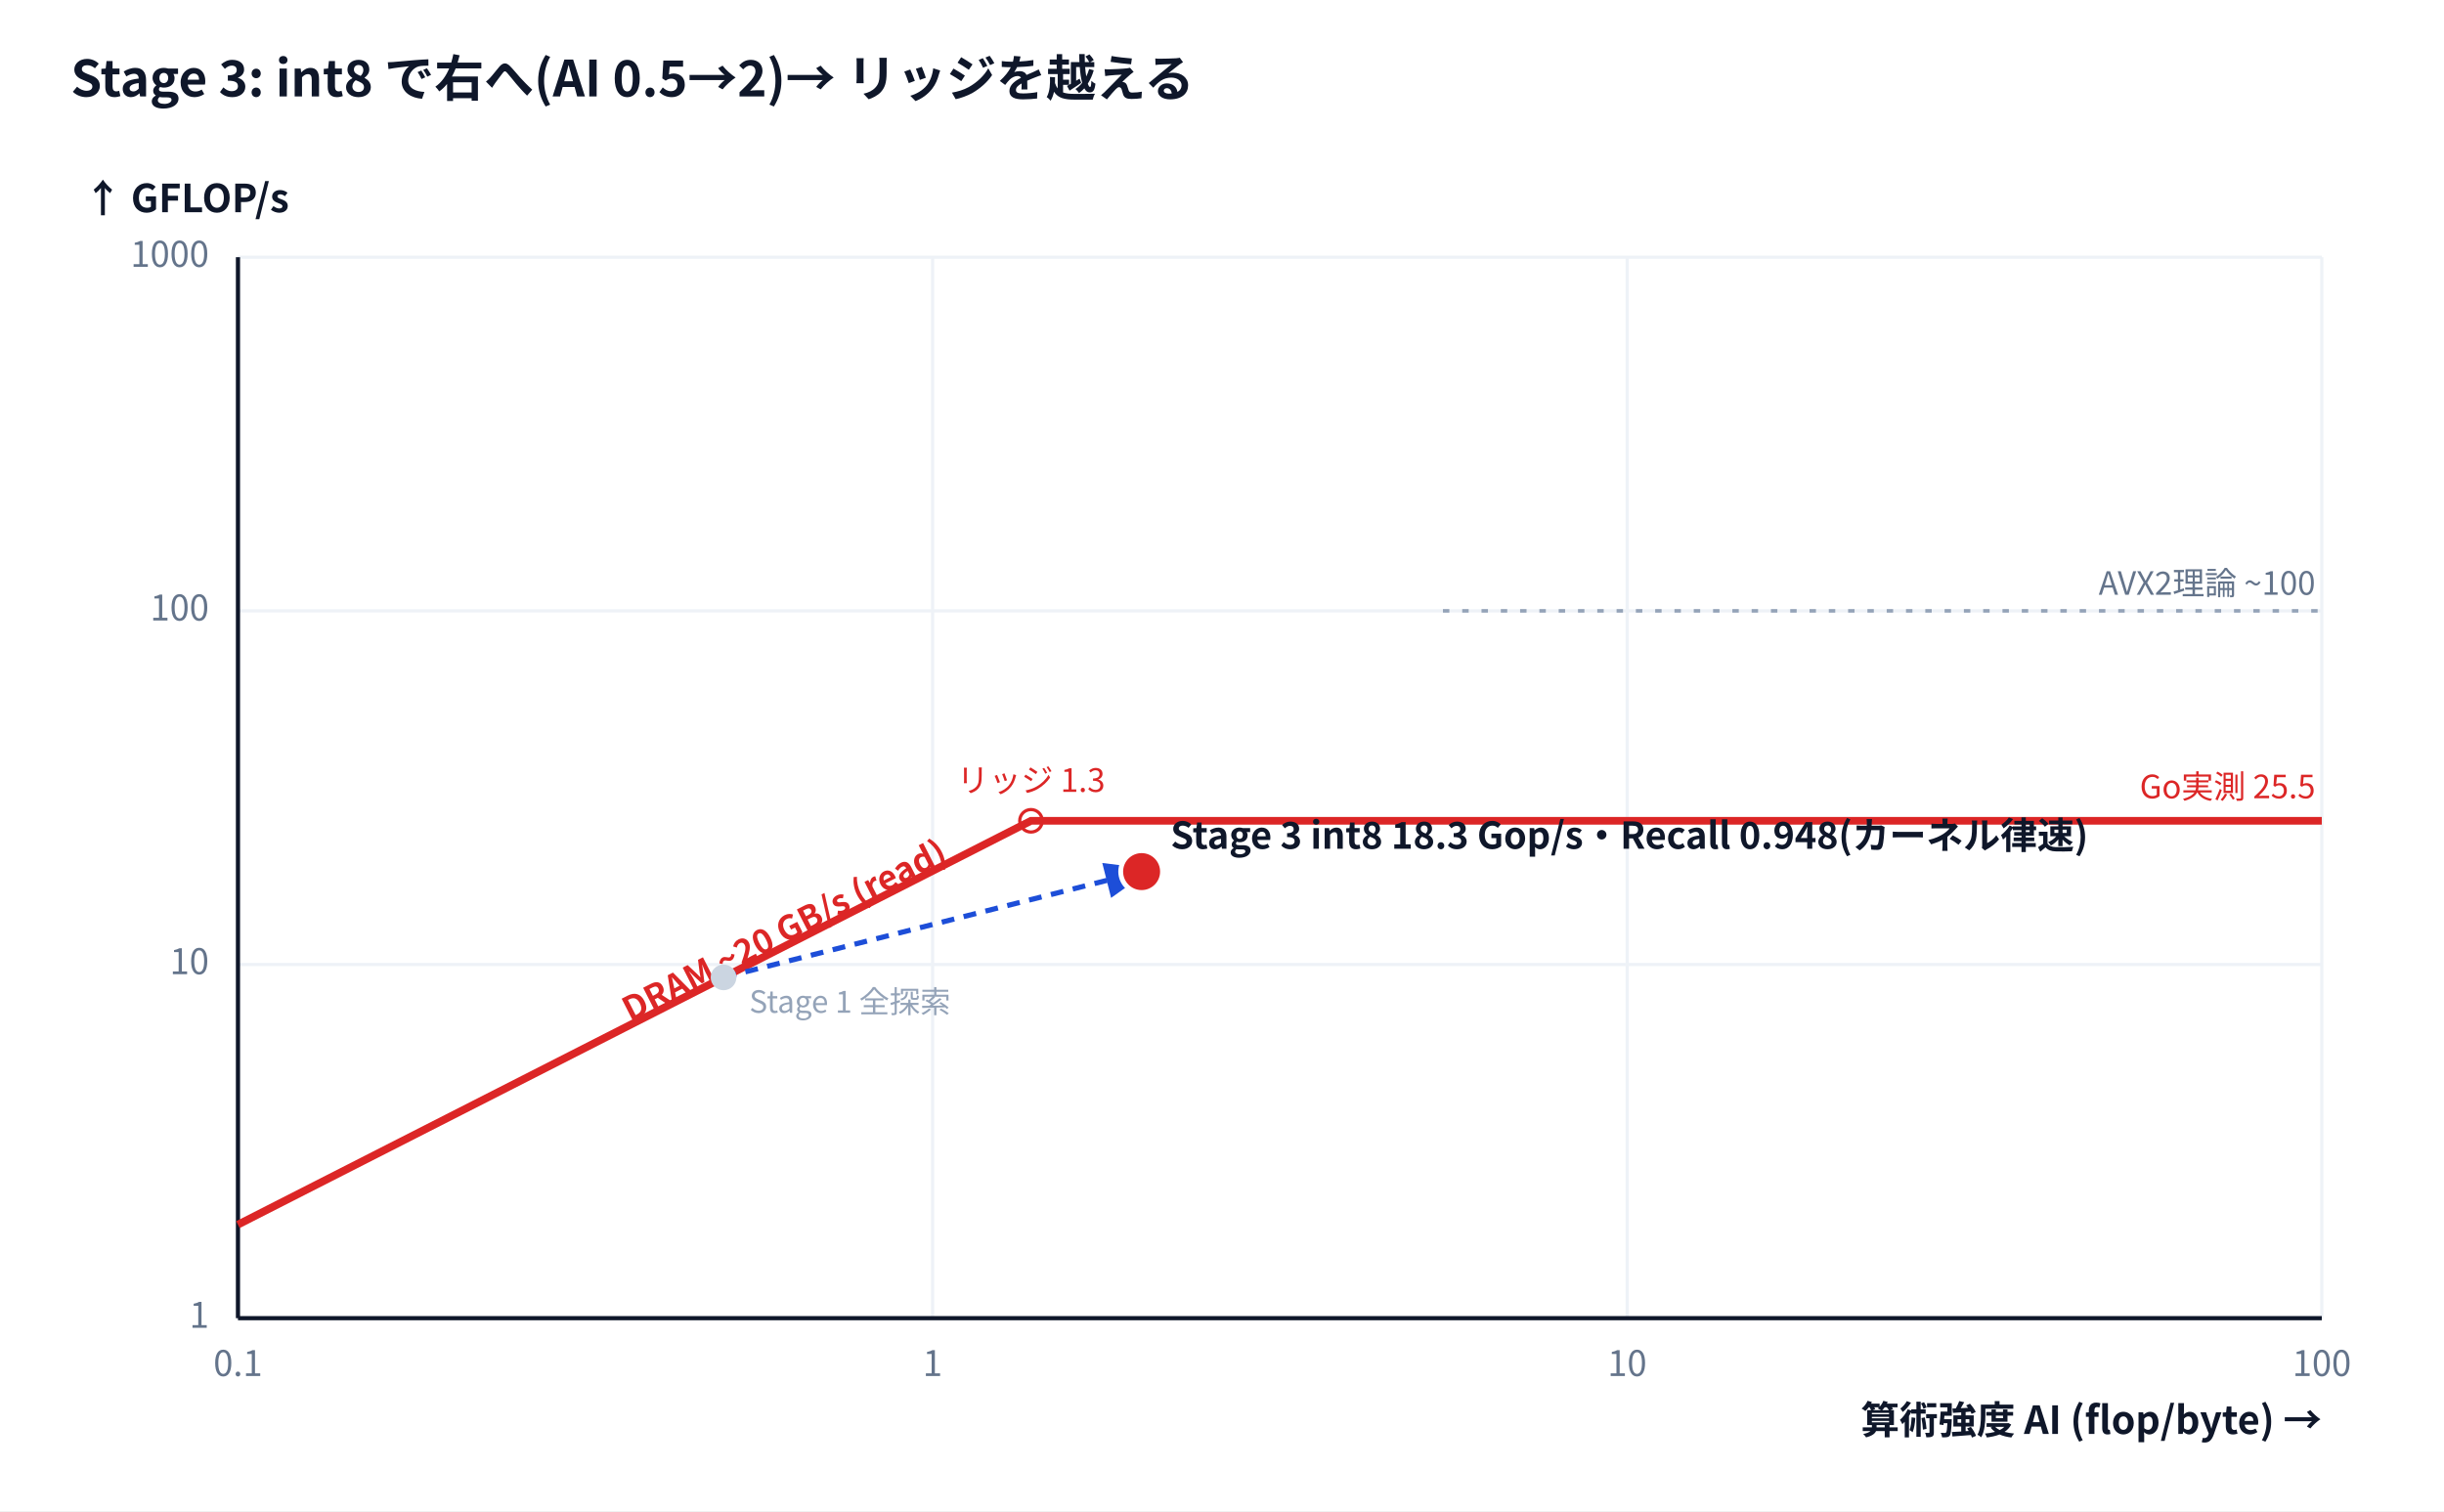
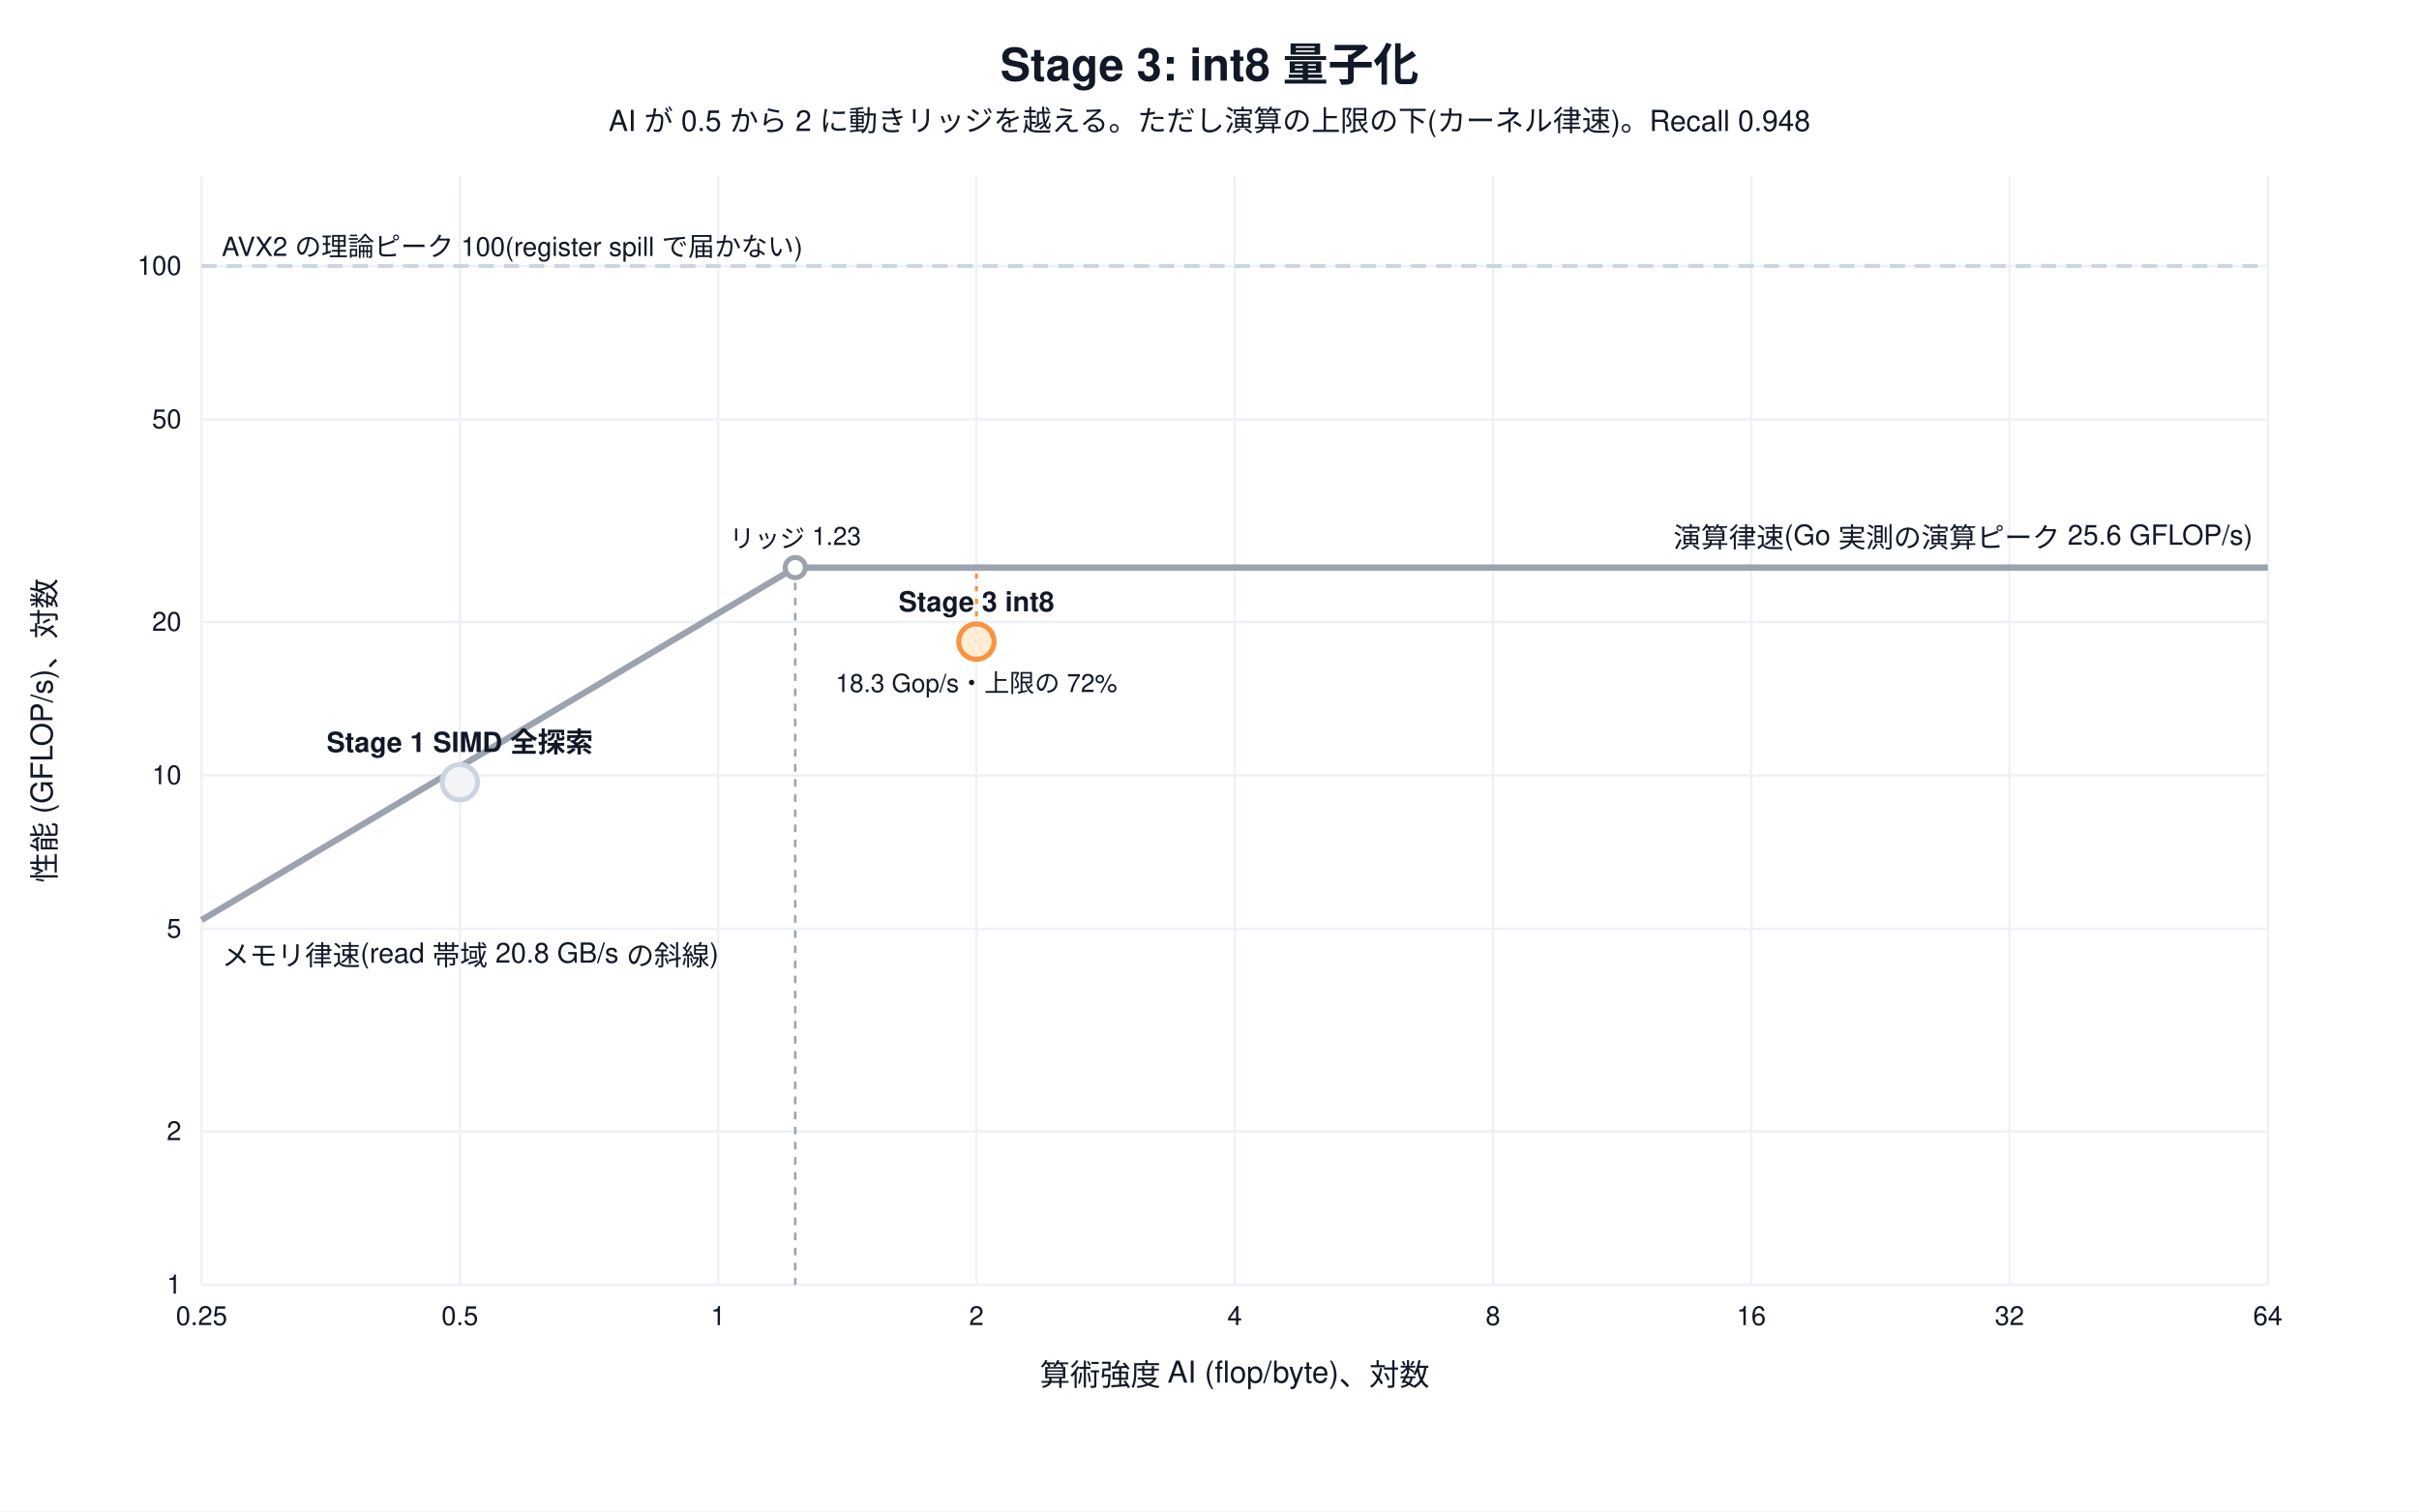
- <svg xmlns="http://www.w3.org/2000/svg" viewBox="0 0 760 470" font-family="'Hiragino Sans','Noto Sans CJK JP',sans-serif">
-   <defs>
-     <marker id="mv" markerWidth="9" markerHeight="7" refX="7" refY="3.5" orient="auto">
-       <polygon points="0 0,9 3.5,0 7" fill="#1d4ed8" />
-     </marker>
-   </defs>
-   <style>.t{fill:#0f172a}.m{fill:#64748b}</style>
-   <rect width="760" height="470" fill="#ffffff" />
-   <text x="22" y="30" font-size="15.5" font-weight="700" class="t">Stage 3: int8 で右へ(AI 0.5→2)→ リッジを越える</text>
-   <text x="26" y="66" font-size="12" font-weight="600" class="t">↑ GFLOP/s</text>
-   <line x1="74.0" y1="80" x2="74.0" y2="410" stroke="#eef2f7" />
-   <text x="74.0" y="428" font-size="11" class="m" text-anchor="middle">0.1</text>
-   <line x1="290.0" y1="80" x2="290.0" y2="410" stroke="#eef2f7" />
-   <text x="290.0" y="428" font-size="11" class="m" text-anchor="middle">1</text>
-   <line x1="506.0" y1="80" x2="506.0" y2="410" stroke="#eef2f7" />
-   <text x="506.0" y="428" font-size="11" class="m" text-anchor="middle">10</text>
-   <line x1="722.0" y1="80" x2="722.0" y2="410" stroke="#eef2f7" />
-   <text x="722.0" y="428" font-size="11" class="m" text-anchor="middle">100</text>
-   <line x1="74" y1="410.0" x2="722" y2="410.0" stroke="#eef2f7" />
-   <text x="65" y="413.0" font-size="11" class="m" text-anchor="end">1</text>
-   <line x1="74" y1="300.0" x2="722" y2="300.0" stroke="#eef2f7" />
-   <text x="65" y="303.0" font-size="11" class="m" text-anchor="end">10</text>
-   <line x1="74" y1="190.0" x2="722" y2="190.0" stroke="#eef2f7" />
-   <text x="65" y="193.0" font-size="11" class="m" text-anchor="end">100</text>
-   <line x1="74" y1="80.0" x2="722" y2="80.0" stroke="#eef2f7" />
-   <text x="65" y="83.0" font-size="11" class="m" text-anchor="end">1000</text>
-   <line x1="74" y1="410" x2="722" y2="410" stroke="#0f172a" stroke-width="1.3" />
-   <line x1="74" y1="80" x2="74" y2="410" stroke="#0f172a" stroke-width="1.3" />
-   <text x="722" y="446" font-size="12" font-weight="600" class="t" text-anchor="end">算術強度 AI (flop/byte) →</text>
-   <line x1="448.7" y1="190.0" x2="722.0" y2="190.0" stroke="#94a3b8" stroke-width="1.1" stroke-dasharray="2 4" />
-   <text x="720.0" y="185.0" font-size="10" fill="#64748b" text-anchor="end">AVX2理論 ~100</text>
-   <path d="M 74.0 380.9 L 320.6 255.3 L 722.0 255.3" stroke="#dc2626" stroke-width="2.4" fill="none" />
-   <text x="196.0" y="318.0" font-size="10.5" fill="#dc2626" font-weight="600" transform="rotate(-27 196 318)">DRAM ~20 GB/s (read)</text>
-   <text x="720.0" y="248.3" font-size="10" fill="#dc2626" text-anchor="end">Go実測 25.5</text>
-   <circle cx="320.6" cy="255.3" r="3.5" fill="none" stroke="#dc2626" />
-   <text x="320.6" y="246.3" font-size="10" fill="#dc2626" text-anchor="middle">リッジ 1.3</text>
-   <line x1="225.0" y1="304.0" x2="355.0" y2="271.1" stroke="#1d4ed8" stroke-width="1.6" stroke-dasharray="4 3" marker-end="url(#mv)" />
-   <circle cx="225.0" cy="304.0" r="4" fill="#cbd5e1" />
-   <text x="233.0" y="315.0" font-size="9.5" fill="#94a3b8">Stage 1 全探索</text>
-   <circle cx="355.0" cy="271.1" r="6.5" fill="#dc2626" stroke="#fff" stroke-width="1.5" />
-   <text x="364.0" y="264.0" font-size="11.5" font-weight="700" class="t">Stage 3 int8 18.3 Gop/s・Recall 0.948(カーネル律速)</text>
+ <svg xmlns="http://www.w3.org/2000/svg" viewBox="0 0 960 600">
+   <style>text{font-family:'Helvetica Neue',Helvetica,Arial,'Hiragino Sans','Hiragino Kaku Gothic ProN',sans-serif;fill:#111827}</style>
+   <rect width="960" height="600" fill="#ffffff" />
+   <text x="480" y="32" font-size="18" font-weight="600" text-anchor="middle">Stage 3: int8 量子化</text>
+   <text x="480" y="52" font-size="11.5" fill="#6b7280" text-anchor="middle">AI が 0.5 から 2 に動きリッジを越える。ただし演算の上限の下(カーネル律速)。Recall 0.948</text>
+   <line x1="80.0" y1="70.0" x2="80.0" y2="510.0" stroke="#eef2f7" />
+   <text x="80.0" y="526.0" font-size="10.5" fill="#6b7280" text-anchor="middle">0.25</text>
+   <line x1="182.5" y1="70.0" x2="182.5" y2="510.0" stroke="#eef2f7" />
+   <text x="182.5" y="526.0" font-size="10.5" fill="#6b7280" text-anchor="middle">0.5</text>
+   <line x1="285.0" y1="70.0" x2="285.0" y2="510.0" stroke="#eef2f7" />
+   <text x="285.0" y="526.0" font-size="10.5" fill="#6b7280" text-anchor="middle">1</text>
+   <line x1="387.5" y1="70.0" x2="387.5" y2="510.0" stroke="#eef2f7" />
+   <text x="387.5" y="526.0" font-size="10.5" fill="#6b7280" text-anchor="middle">2</text>
+   <line x1="490.0" y1="70.0" x2="490.0" y2="510.0" stroke="#eef2f7" />
+   <text x="490.0" y="526.0" font-size="10.5" fill="#6b7280" text-anchor="middle">4</text>
+   <line x1="592.5" y1="70.0" x2="592.5" y2="510.0" stroke="#eef2f7" />
+   <text x="592.5" y="526.0" font-size="10.5" fill="#6b7280" text-anchor="middle">8</text>
+   <line x1="695.0" y1="70.0" x2="695.0" y2="510.0" stroke="#eef2f7" />
+   <text x="695.0" y="526.0" font-size="10.5" fill="#6b7280" text-anchor="middle">16</text>
+   <line x1="797.5" y1="70.0" x2="797.5" y2="510.0" stroke="#eef2f7" />
+   <text x="797.5" y="526.0" font-size="10.5" fill="#6b7280" text-anchor="middle">32</text>
+   <line x1="900.0" y1="70.0" x2="900.0" y2="510.0" stroke="#eef2f7" />
+   <text x="900.0" y="526.0" font-size="10.5" fill="#6b7280" text-anchor="middle">64</text>
+   <line x1="80.0" y1="510.0" x2="900.0" y2="510.0" stroke="#eef2f7" />
+   <text x="72.0" y="513.5" font-size="10.5" fill="#6b7280" text-anchor="end">1</text>
+   <line x1="80.0" y1="449.1" x2="900.0" y2="449.1" stroke="#eef2f7" />
+   <text x="72.0" y="452.6" font-size="10.5" fill="#6b7280" text-anchor="end">2</text>
+   <line x1="80.0" y1="368.7" x2="900.0" y2="368.7" stroke="#eef2f7" />
+   <text x="72.0" y="372.2" font-size="10.5" fill="#6b7280" text-anchor="end">5</text>
+   <line x1="80.0" y1="307.8" x2="900.0" y2="307.8" stroke="#eef2f7" />
+   <text x="72.0" y="311.3" font-size="10.5" fill="#6b7280" text-anchor="end">10</text>
+   <line x1="80.0" y1="246.9" x2="900.0" y2="246.9" stroke="#eef2f7" />
+   <text x="72.0" y="250.4" font-size="10.5" fill="#6b7280" text-anchor="end">20</text>
+   <line x1="80.0" y1="166.5" x2="900.0" y2="166.5" stroke="#eef2f7" />
+   <text x="72.0" y="170.0" font-size="10.5" fill="#6b7280" text-anchor="end">50</text>
+   <line x1="80.0" y1="105.6" x2="900.0" y2="105.6" stroke="#eef2f7" />
+   <text x="72.0" y="109.1" font-size="10.5" fill="#6b7280" text-anchor="end">100</text>
+   <text x="490.0" y="550.0" font-size="12" fill="#374151" text-anchor="middle">算術強度 AI (flop/byte)、対数</text>
+   <text transform="translate(22,290.0) rotate(-90)" font-size="12" fill="#374151" text-anchor="middle">性能 (GFLOP/s)、対数</text>
+   <polyline fill="none" stroke="#9ca3af" stroke-width="2.5" points="80.0,365.2 315.6,225.3 900.0,225.3" />
+   <text x="88.0" y="383.2" font-size="11" fill="#60a5fa" text-anchor="start">メモリ律速(read 帯域 20.8 GB/s の斜線)</text>
+   <text x="894.0" y="217.3" font-size="11" fill="#fb923c" text-anchor="end">演算律速(Go 実測の演算ピーク 25.6 GFLOP/s)</text>
+   <line x1="315.6" y1="225.3" x2="315.6" y2="510.0" stroke="#9ca3af" stroke-dasharray="3 3" />
+   <circle cx="315.6" cy="225.3" r="4" fill="#ffffff" stroke="#9ca3af" stroke-width="2" />
+   <text x="315.6" y="217.3" font-size="10" fill="#6b7280" text-anchor="middle">リッジ 1.23</text>
+   <line x1="80.0" y1="105.6" x2="900.0" y2="105.6" stroke="#cbd5e1" stroke-width="1.5" stroke-dasharray="6 4" />
+   <text x="88.0" y="101.6" font-size="10.5" fill="#94a3b8" text-anchor="start">AVX2 の理論ピーク 100(register spill で届かない)</text>
+   <circle cx="182.5" cy="310.5" r="7" fill="#f3f4f6" stroke="#cbd5e1" stroke-width="2" />
+   <text x="182.5" y="298.5" font-size="11" font-weight="600" fill="#9ca3af" text-anchor="middle">Stage 1 SIMD 全探索</text>
+   <line x1="387.5" y1="254.7" x2="387.5" y2="225.3" stroke="#fb923c" stroke-width="1.2" stroke-dasharray="2 3" />
+   <circle cx="387.5" cy="254.7" r="7" fill="#ffedd5" stroke="#fb923c" stroke-width="2" />
+   <text x="387.5" y="242.7" font-size="11" font-weight="600" fill="#111827" text-anchor="middle">Stage 3 int8</text>
+   <text x="387.5" y="274.7" font-size="10" fill="#6b7280" text-anchor="middle">18.3 Gop/s・上限の 72%</text>
</svg>
